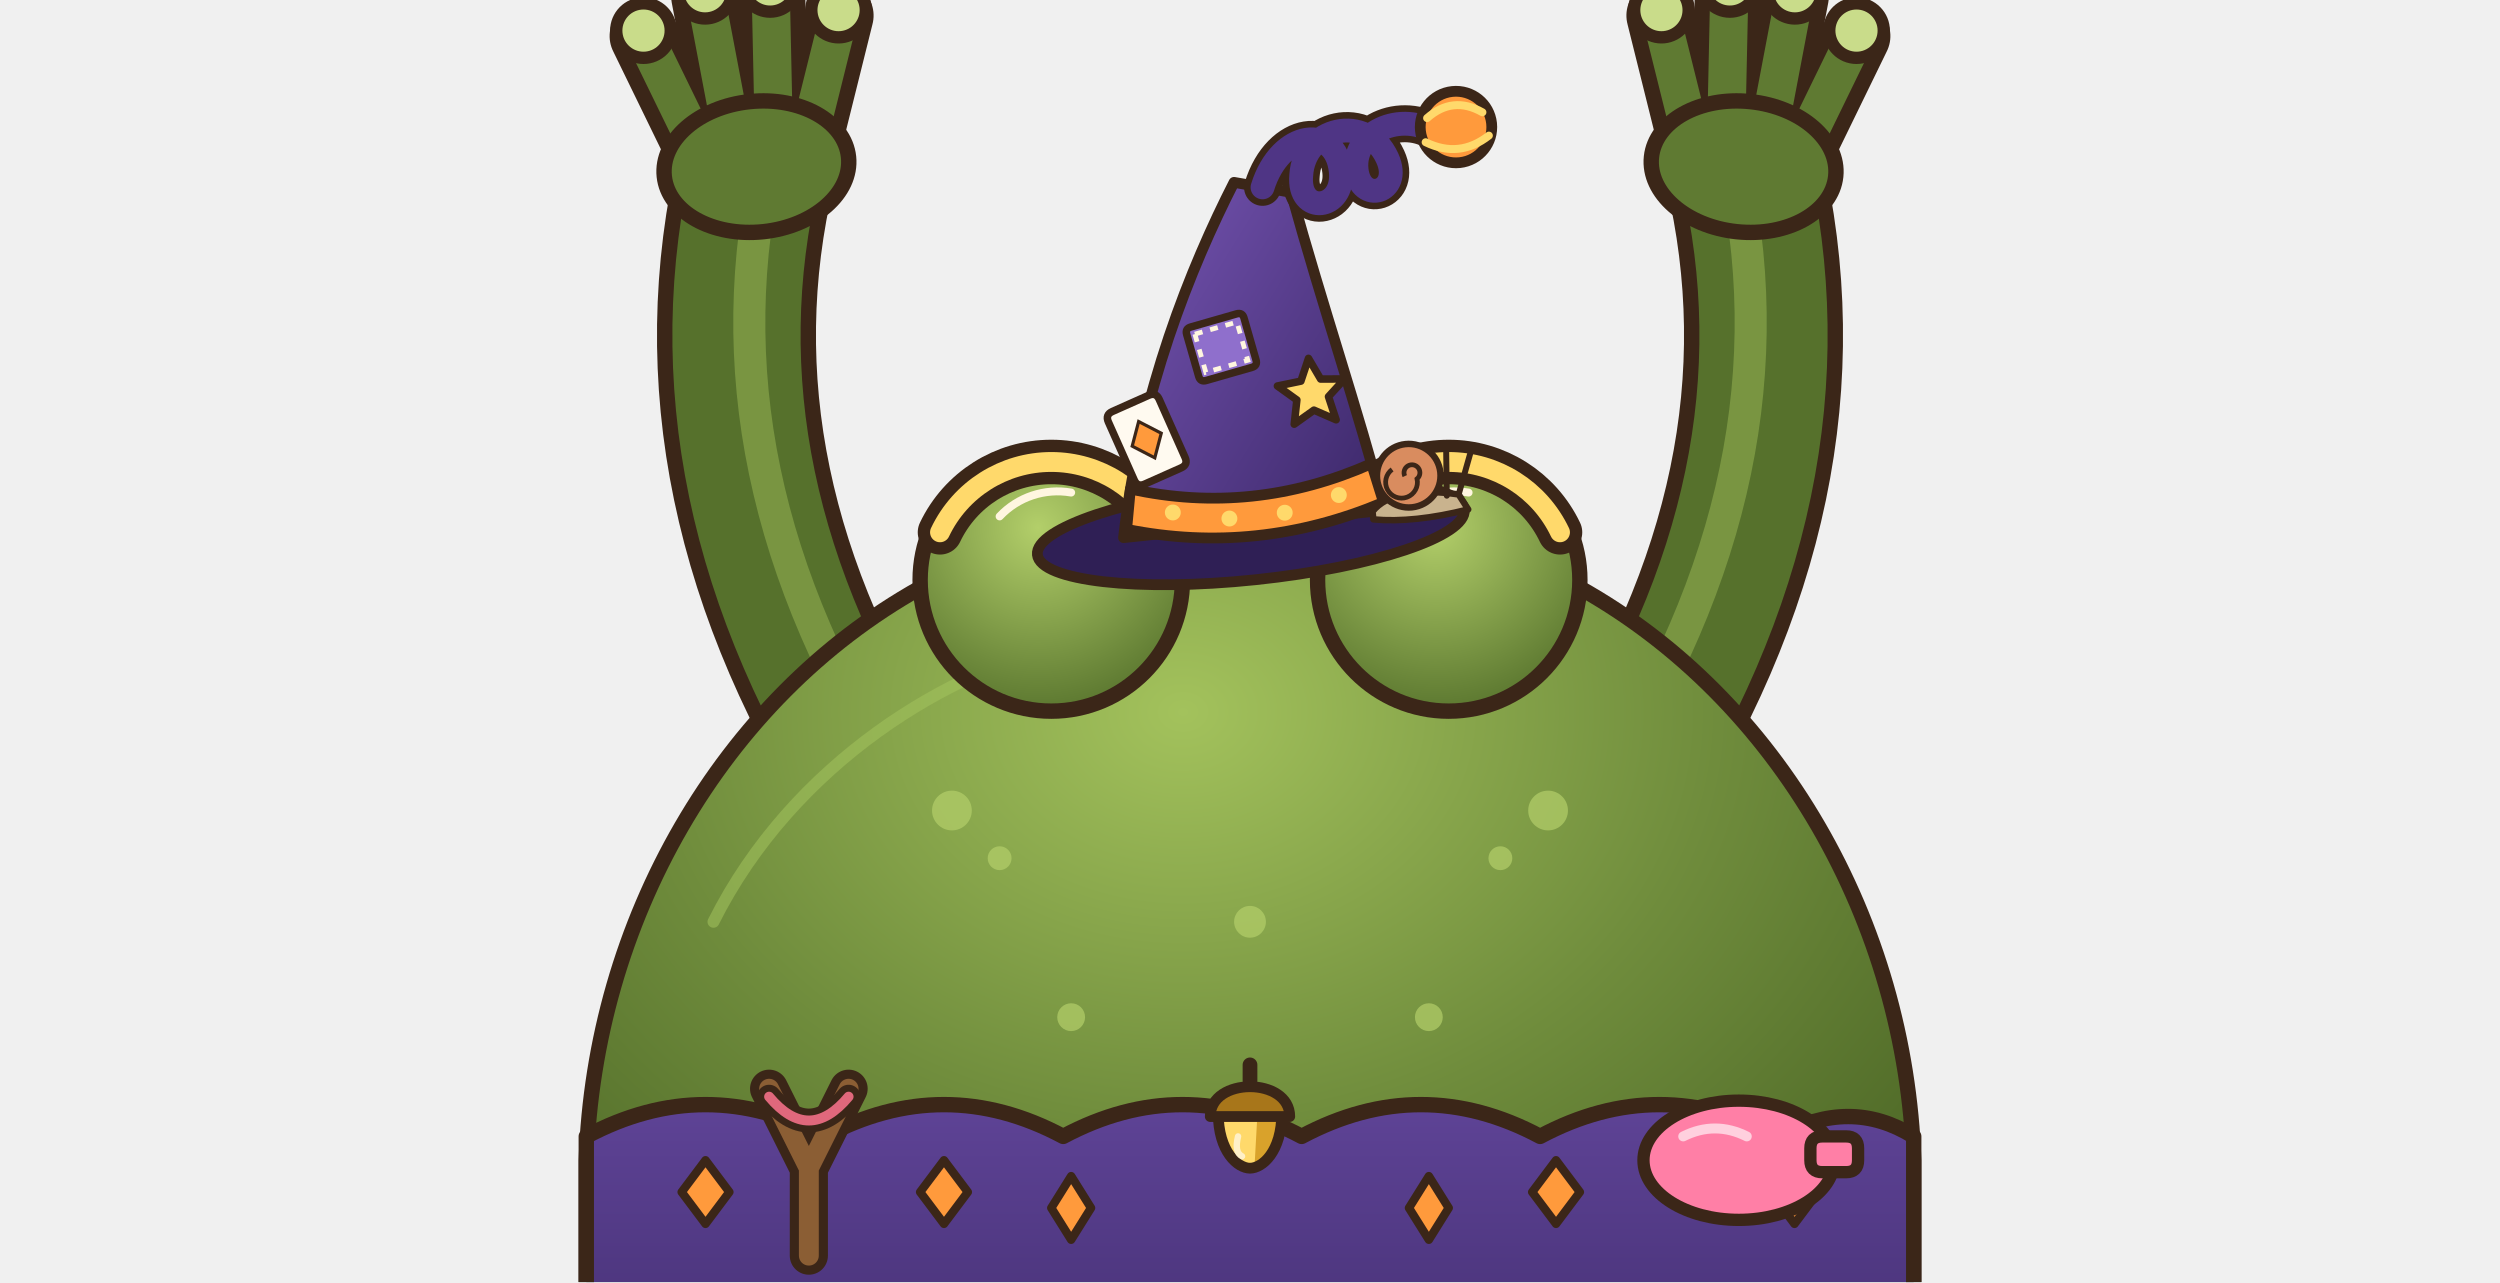
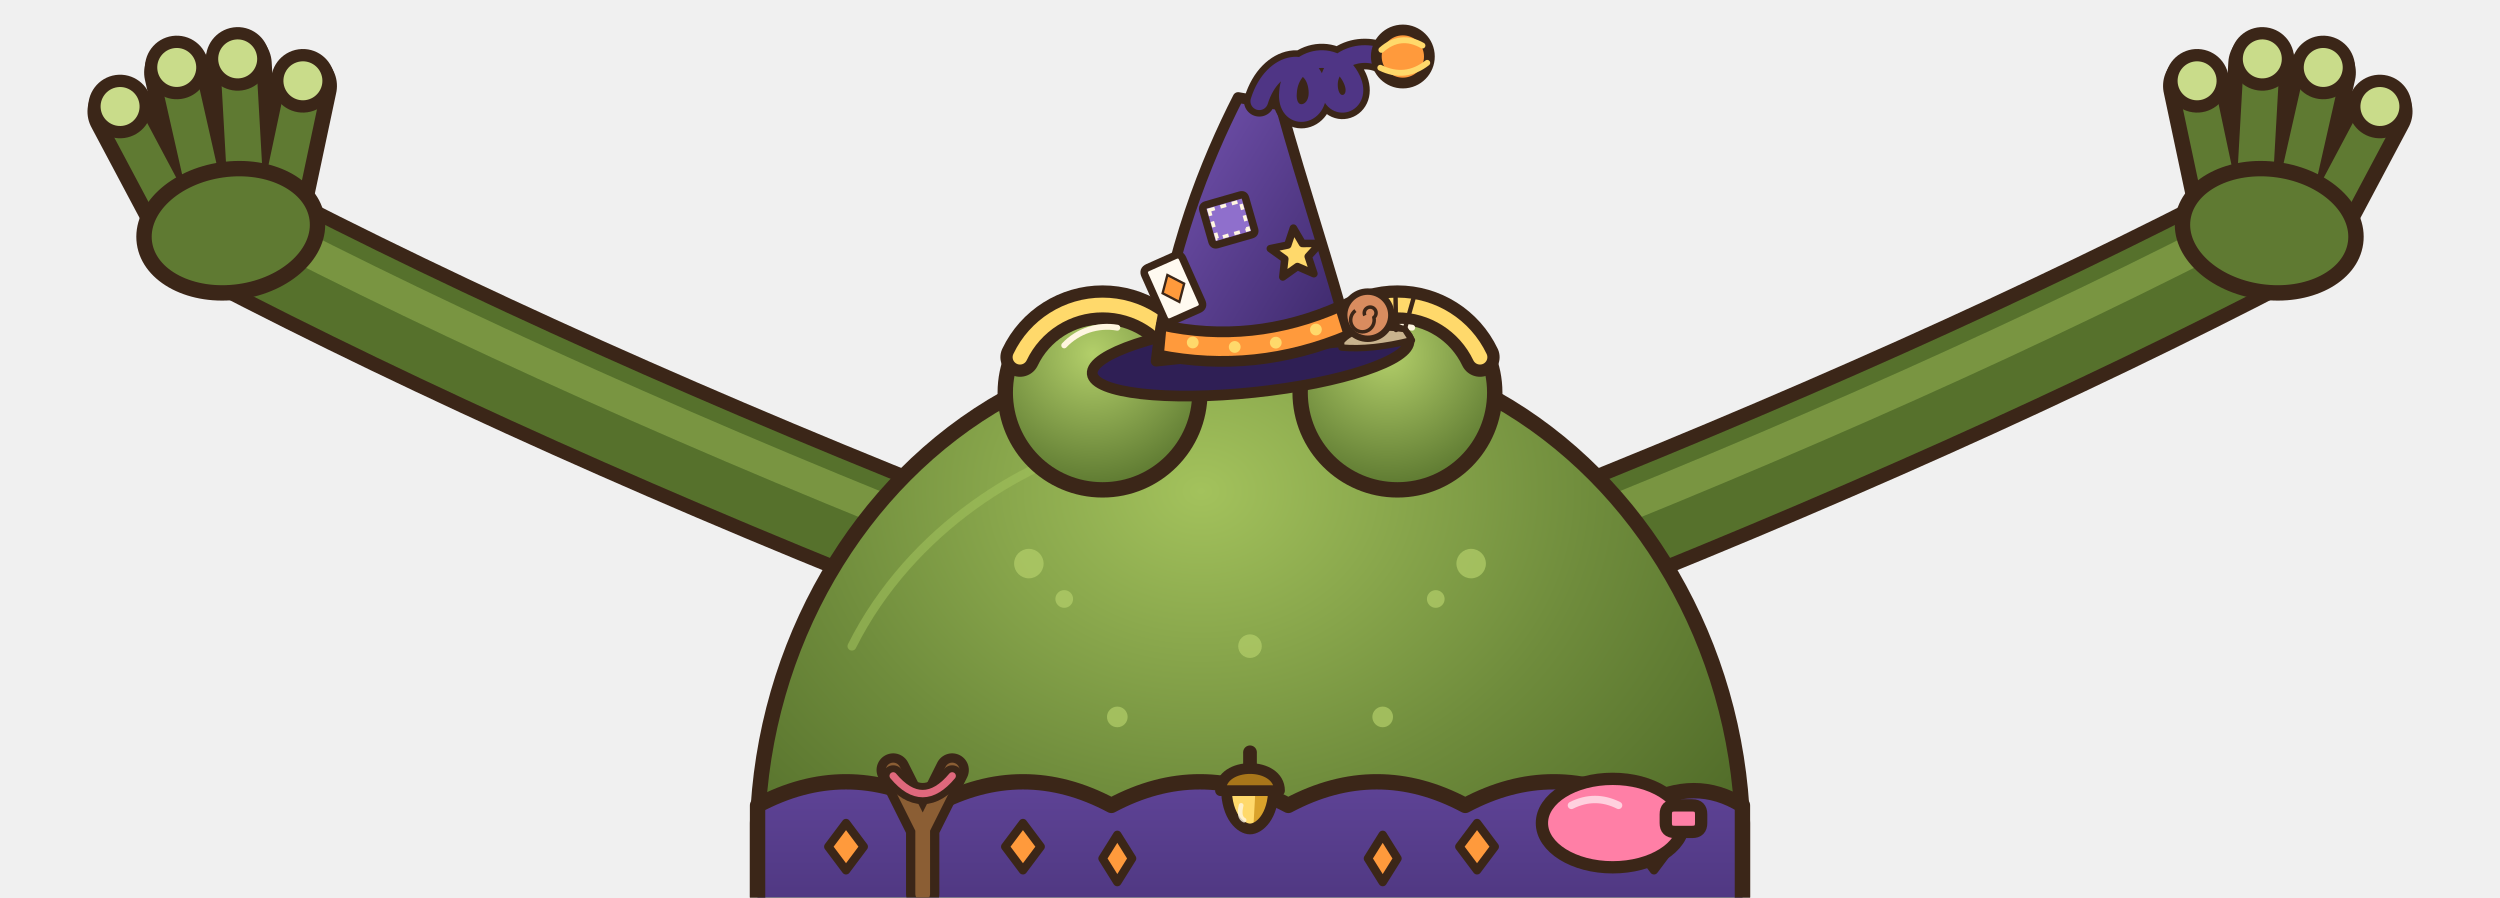
- <svg xmlns="http://www.w3.org/2000/svg" style="overflow:visible" class="gsg-toad" viewBox="0 0 390 200" width="390" height="200" role="img" aria-label="Sir Croakwell, a toad wizard, watching from behind">
+ <svg xmlns="http://www.w3.org/2000/svg" style="overflow:visible" class="gsg-toad" viewBox="0 0 390 140" width="390" height="140" role="img" aria-label="Sir Croakwell, a toad wizard, watching from behind">
  <style>.gsg-toad .breathe{transform-box:fill-box;transform-origin:50% 100%;animation:gsg-toadBreathe 3.2s ease-in-out infinite}@keyframes gsg-toadBreathe{0%,100%{transform:scale(1)}50%{transform:scale(1.015)}}.gsg-toad .bounce{animation:gsg-toadBounce .5s ease-in-out infinite}@keyframes gsg-toadBounce{0%,100%{transform:translateY(0)}50%{transform:translateY(-9px)}}.gsg-toad .snap{transform-box:fill-box;transform-origin:0% 100%;animation:gsg-toadSnap 1.5s ease-in-out infinite}@keyframes gsg-toadSnap{0%,55%,100%{transform:scale(.55)}65%,80%{transform:scale(1)}}.gsg-toad .pulse{animation:gsg-toadPulse 1.2s ease-in-out infinite}@keyframes gsg-toadPulse{0%,100%{opacity:.55}50%{opacity:1}}.gsg-toad .twinkle{transform-box:fill-box;transform-origin:center;animation:gsg-toadTwinkle 1.6s ease-in-out infinite}@keyframes gsg-toadTwinkle{0%,100%{opacity:.35;transform:scale(.7)}50%{opacity:1;transform:scale(1.1)}}.gsg-toad .drip{animation:gsg-toadDrip 1.1s linear infinite}@keyframes gsg-toadDrip{0%{transform:translateY(-3px);opacity:0}25%{opacity:1}100%{transform:translateY(12px);opacity:0}}.gsg-toad .blink{animation:gsg-toadBlink 4s infinite}@keyframes gsg-toadBlink{0%,93%,100%{opacity:0}96%{opacity:1}}@media (prefers-reduced-motion:reduce){.gsg-toad *{animation:none!important}}@keyframes gsg-toadOrbit{0%{transform:translate(288px,414px)}8.3%{transform:translate(284px,419.5px)}16.7%{transform:translate(273px,423.5px)}25%{transform:translate(258px,425px)}33.3%{transform:translate(243px,423.5px)}41.7%{transform:translate(232px,419.5px)}50%{transform:translate(228px,414px)}58.3%{transform:translate(232px,408.5px)}66.7%{transform:translate(243px,404.5px)}75%{transform:translate(258px,403px)}83.3%{transform:translate(273px,404.5px)}91.7%{transform:translate(284px,408.5px)}100%{transform:translate(288px,414px)}}.gsg-toad .flyOrbit{animation:gsg-toadOrbit 2.4s linear infinite}</style>
  <defs>
    <radialGradient id="gsg-tb-idle-skin" cx="45%" cy="20%" r="80%">
      <stop offset="0" stop-color="#a3c25c" />
      <stop offset="0.5" stop-color="#6f8c3c" />
      <stop offset="1" stop-color="#435d20" />
    </radialGradient>
    <radialGradient id="gsg-tb-idle-bulge" cx="45%" cy="30%" r="70%">
      <stop offset="0" stop-color="#b3cf6a" />
      <stop offset="1" stop-color="#5c7830" />
    </radialGradient>
    <radialGradient id="gsg-tb-idle-eye" cx="40%" cy="35%" r="70%">
      <stop offset="0" stop-color="#ffe08a" />
      <stop offset=".6" stop-color="#e8b63c" />
      <stop offset="1" stop-color="#b07a18" />
    </radialGradient>
    <linearGradient id="gsg-tb-idle-hat" x1="0" y1="0" x2="1" y2="1">
      <stop offset="0" stop-color="#7a58b8" />
      <stop offset="1" stop-color="#3b2768" />
    </linearGradient>
    <linearGradient id="gsg-tb-idle-cloak" x1="0" y1="0" x2="0" y2="1">
      <stop offset="0" stop-color="#5e4396" />
      <stop offset="1" stop-color="#36245e" />
    </linearGradient>
    <filter id="gsg-tb-idle-glow" x="-50%" y="-50%" width="200%" height="200%">
      <feGaussianBlur stdDeviation="4" />
    </filter>
  </defs>
  <clipPath id="gsg-tb-idle-band">
-     <rect x="-80" y="-300" width="550" height="500" />
+     <rect x="-80" y="-300" width="550" height="440" />
  </clipPath>
  <g clip-path="url(#gsg-tb-idle-band)">
-     <g transform="translate(74.1 -234.4) scale(0.62)">
+     <g transform="translate(105.3 -179.8) scale(0.46)">
      <g class="flyOrbit">
        <g transform="scale(1.3)">
          <ellipse cx="-3" cy="-5" rx="5.5" ry="3.3" fill="#fff" stroke="#3b2618" stroke-width="1" stroke-linejoin="round" stroke-linecap="round" opacity=".9" />
          <ellipse cx="3" cy="-5" rx="4.6" ry="2.8" fill="#fff" stroke="#3b2618" stroke-width="1" stroke-linejoin="round" stroke-linecap="round" opacity=".9" />
          <ellipse cx="0" cy="0" rx="5" ry="3.6" fill="#2a2a24" stroke="#3b2618" stroke-width="1.2" stroke-linejoin="round" stroke-linecap="round" />
          <circle cx="-4" cy="-.5" r="1.2" fill="#fff" />
        </g>
      </g>
    </g>
-     <path d="M138.6 125 Q106.3 75.5 118 26" fill="none" stroke="#3b2618" stroke-width="24.8" stroke-linecap="round" stroke-linejoin="round" />
-     <path d="M138.6 125 Q106.3 75.5 118 26" fill="none" stroke="#56712c" stroke-width="20" stroke-linecap="round" stroke-linejoin="round" />
-     <path d="M138.6 125 Q106.3 75.5 118 26" fill="none" stroke="#a3c25c" stroke-width="5" stroke-linecap="round" opacity=".45" transform="translate(2 -2)" />
-     <path d="M251.4 125 Q283.7 75.5 272 26" fill="none" stroke="#3b2618" stroke-width="24.8" stroke-linecap="round" stroke-linejoin="round" />
-     <path d="M251.4 125 Q283.7 75.5 272 26" fill="none" stroke="#56712c" stroke-width="20" stroke-linecap="round" stroke-linejoin="round" />
-     <path d="M251.4 125 Q283.7 75.5 272 26" fill="none" stroke="#a3c25c" stroke-width="5" stroke-linecap="round" opacity=".45" transform="translate(-2 -2)" />
-     <g transform="translate(118 26) rotate(-6) scale(0.85)">
+     <path d="M152 88 Q86 62 36 36" fill="none" stroke="#3b2618" stroke-width="19.4" stroke-linecap="round" stroke-linejoin="round" />
+     <path d="M152 88 Q86 62 36 36" fill="none" stroke="#56712c" stroke-width="15" stroke-linecap="round" stroke-linejoin="round" />
+     <path d="M152 88 Q86 62 36 36" fill="none" stroke="#a3c25c" stroke-width="5" stroke-linecap="round" opacity=".45" transform="translate(2 -2)" />
+     <path d="M238 88 Q304 62 354 36" fill="none" stroke="#3b2618" stroke-width="19.4" stroke-linecap="round" stroke-linejoin="round" />
+     <path d="M238 88 Q304 62 354 36" fill="none" stroke="#56712c" stroke-width="15" stroke-linecap="round" stroke-linejoin="round" />
+     <path d="M238 88 Q304 62 354 36" fill="none" stroke="#a3c25c" stroke-width="5" stroke-linecap="round" opacity=".45" transform="translate(-2 -2)" />
+     <g class="toad-hand" transform="translate(36 36) rotate(-8) scale(0.8)">
      <clipPath id="gsg-tb-idle-24">
        <path d="M-18 -24 Q-12 -12 -6 -30 Q0 -16 6 -30 Q12 -12 18 -24 L13 -2 L-13 -2 Z" />
      </clipPath>
      <path d="M-18 -24 Q-12 -12 -6 -30 Q0 -16 6 -30 Q12 -12 18 -24 L13 -2 L-13 -2 Z" fill="#7a9a40" />
-       <path d="M-18 -24 Q-12 -12 -6 -30 Q0 -16 6 -30 Q12 -12 18 -24 L13 -2 L-13 -2 Z" fill="none" stroke="#3b2618" stroke-width="2.824" stroke-linejoin="round" stroke-linecap="round" />
-       <line x1="-10" y1="-4" x2="-18" y2="-26" stroke="#3b2618" stroke-width="12.647" stroke-linecap="round" />
-       <line x1="-4" y1="-8" x2="-6" y2="-32" stroke="#3b2618" stroke-width="12.647" stroke-linecap="round" />
-       <line x1="4" y1="-8" x2="6" y2="-32" stroke="#3b2618" stroke-width="12.647" stroke-linecap="round" />
-       <line x1="10" y1="-4" x2="18" y2="-26" stroke="#3b2618" stroke-width="12.647" stroke-linecap="round" />
+       <path d="M-18 -24 Q-12 -12 -6 -30 Q0 -16 6 -30 Q12 -12 18 -24 L13 -2 L-13 -2 Z" fill="none" stroke="#3b2618" stroke-width="3" stroke-linejoin="round" stroke-linecap="round" />
+       <line x1="-10" y1="-4" x2="-18" y2="-26" stroke="#3b2618" stroke-width="13" stroke-linecap="round" />
+       <line x1="-4" y1="-8" x2="-6" y2="-32" stroke="#3b2618" stroke-width="13" stroke-linecap="round" />
+       <line x1="4" y1="-8" x2="6" y2="-32" stroke="#3b2618" stroke-width="13" stroke-linecap="round" />
+       <line x1="10" y1="-4" x2="18" y2="-26" stroke="#3b2618" stroke-width="13" stroke-linecap="round" />
      <line x1="-10" y1="-4" x2="-18" y2="-26" stroke="#5f7a32" stroke-width="7" stroke-linecap="round" />
      <line x1="-4" y1="-8" x2="-6" y2="-32" stroke="#5f7a32" stroke-width="7" stroke-linecap="round" />
      <line x1="4" y1="-8" x2="6" y2="-32" stroke="#5f7a32" stroke-width="7" stroke-linecap="round" />
      <line x1="10" y1="-4" x2="18" y2="-26" stroke="#5f7a32" stroke-width="7" stroke-linecap="round" />
      <clipPath id="gsg-tb-idle-25">
        <path d="M-17 0 a17 12 0 1 0 34 0 a17 12 0 1 0 -34 0 Z" />
      </clipPath>
      <path d="M-17 0 a17 12 0 1 0 34 0 a17 12 0 1 0 -34 0 Z" fill="#5f7a32" />
-       <path d="M-17 0 a17 12 0 1 0 34 0 a17 12 0 1 0 -34 0 Z" fill="none" stroke="#3b2618" stroke-width="2.824" stroke-linejoin="round" stroke-linecap="round" />
+       <path d="M-17 0 a17 12 0 1 0 34 0 a17 12 0 1 0 -34 0 Z" fill="none" stroke="#3b2618" stroke-width="3" stroke-linejoin="round" stroke-linecap="round" />
      <clipPath id="gsg-tb-idle-26">
        <path d="M-23 -27 a5 5 0 1 0 10 0 a5 5 0 1 0 -10 0 Z" />
      </clipPath>
      <path d="M-23 -27 a5 5 0 1 0 10 0 a5 5 0 1 0 -10 0 Z" fill="#c9dc8a" />
-       <path d="M-23 -27 a5 5 0 1 0 10 0 a5 5 0 1 0 -10 0 Z" fill="none" stroke="#3b2618" stroke-width="2.259" stroke-linejoin="round" stroke-linecap="round" />
+       <path d="M-23 -27 a5 5 0 1 0 10 0 a5 5 0 1 0 -10 0 Z" fill="none" stroke="#3b2618" stroke-width="2.4" stroke-linejoin="round" stroke-linecap="round" />
      <clipPath id="gsg-tb-idle-27">
        <path d="M-11 -33 a5 5 0 1 0 10 0 a5 5 0 1 0 -10 0 Z" />
      </clipPath>
      <path d="M-11 -33 a5 5 0 1 0 10 0 a5 5 0 1 0 -10 0 Z" fill="#c9dc8a" />
-       <path d="M-11 -33 a5 5 0 1 0 10 0 a5 5 0 1 0 -10 0 Z" fill="none" stroke="#3b2618" stroke-width="2.259" stroke-linejoin="round" stroke-linecap="round" />
+       <path d="M-11 -33 a5 5 0 1 0 10 0 a5 5 0 1 0 -10 0 Z" fill="none" stroke="#3b2618" stroke-width="2.4" stroke-linejoin="round" stroke-linecap="round" />
      <clipPath id="gsg-tb-idle-28">
        <path d="M1 -33 a5 5 0 1 0 10 0 a5 5 0 1 0 -10 0 Z" />
      </clipPath>
      <path d="M1 -33 a5 5 0 1 0 10 0 a5 5 0 1 0 -10 0 Z" fill="#c9dc8a" />
-       <path d="M1 -33 a5 5 0 1 0 10 0 a5 5 0 1 0 -10 0 Z" fill="none" stroke="#3b2618" stroke-width="2.259" stroke-linejoin="round" stroke-linecap="round" />
+       <path d="M1 -33 a5 5 0 1 0 10 0 a5 5 0 1 0 -10 0 Z" fill="none" stroke="#3b2618" stroke-width="2.4" stroke-linejoin="round" stroke-linecap="round" />
      <clipPath id="gsg-tb-idle-29">
        <path d="M13 -27 a5 5 0 1 0 10 0 a5 5 0 1 0 -10 0 Z" />
      </clipPath>
      <path d="M13 -27 a5 5 0 1 0 10 0 a5 5 0 1 0 -10 0 Z" fill="#c9dc8a" />
-       <path d="M13 -27 a5 5 0 1 0 10 0 a5 5 0 1 0 -10 0 Z" fill="none" stroke="#3b2618" stroke-width="2.259" stroke-linejoin="round" stroke-linecap="round" />
-     </g>
-     <g transform="translate(272 26) rotate(6) scale(-1 1) scale(0.85)">
+       <path d="M13 -27 a5 5 0 1 0 10 0 a5 5 0 1 0 -10 0 Z" fill="none" stroke="#3b2618" stroke-width="2.4" stroke-linejoin="round" stroke-linecap="round" />
+     </g>
+     <g class="toad-hand" transform="translate(354 36) rotate(8) scale(-1 1) scale(0.8)">
      <clipPath id="gsg-tb-idle-30">
        <path d="M-18 -24 Q-12 -12 -6 -30 Q0 -16 6 -30 Q12 -12 18 -24 L13 -2 L-13 -2 Z" />
      </clipPath>
      <path d="M-18 -24 Q-12 -12 -6 -30 Q0 -16 6 -30 Q12 -12 18 -24 L13 -2 L-13 -2 Z" fill="#7a9a40" />
-       <path d="M-18 -24 Q-12 -12 -6 -30 Q0 -16 6 -30 Q12 -12 18 -24 L13 -2 L-13 -2 Z" fill="none" stroke="#3b2618" stroke-width="2.824" stroke-linejoin="round" stroke-linecap="round" />
-       <line x1="-10" y1="-4" x2="-18" y2="-26" stroke="#3b2618" stroke-width="12.647" stroke-linecap="round" />
-       <line x1="-4" y1="-8" x2="-6" y2="-32" stroke="#3b2618" stroke-width="12.647" stroke-linecap="round" />
-       <line x1="4" y1="-8" x2="6" y2="-32" stroke="#3b2618" stroke-width="12.647" stroke-linecap="round" />
-       <line x1="10" y1="-4" x2="18" y2="-26" stroke="#3b2618" stroke-width="12.647" stroke-linecap="round" />
+       <path d="M-18 -24 Q-12 -12 -6 -30 Q0 -16 6 -30 Q12 -12 18 -24 L13 -2 L-13 -2 Z" fill="none" stroke="#3b2618" stroke-width="3" stroke-linejoin="round" stroke-linecap="round" />
+       <line x1="-10" y1="-4" x2="-18" y2="-26" stroke="#3b2618" stroke-width="13" stroke-linecap="round" />
+       <line x1="-4" y1="-8" x2="-6" y2="-32" stroke="#3b2618" stroke-width="13" stroke-linecap="round" />
+       <line x1="4" y1="-8" x2="6" y2="-32" stroke="#3b2618" stroke-width="13" stroke-linecap="round" />
+       <line x1="10" y1="-4" x2="18" y2="-26" stroke="#3b2618" stroke-width="13" stroke-linecap="round" />
      <line x1="-10" y1="-4" x2="-18" y2="-26" stroke="#5f7a32" stroke-width="7" stroke-linecap="round" />
      <line x1="-4" y1="-8" x2="-6" y2="-32" stroke="#5f7a32" stroke-width="7" stroke-linecap="round" />
      <line x1="4" y1="-8" x2="6" y2="-32" stroke="#5f7a32" stroke-width="7" stroke-linecap="round" />
      <line x1="10" y1="-4" x2="18" y2="-26" stroke="#5f7a32" stroke-width="7" stroke-linecap="round" />
      <clipPath id="gsg-tb-idle-31">
        <path d="M-17 0 a17 12 0 1 0 34 0 a17 12 0 1 0 -34 0 Z" />
      </clipPath>
      <path d="M-17 0 a17 12 0 1 0 34 0 a17 12 0 1 0 -34 0 Z" fill="#5f7a32" />
-       <path d="M-17 0 a17 12 0 1 0 34 0 a17 12 0 1 0 -34 0 Z" fill="none" stroke="#3b2618" stroke-width="2.824" stroke-linejoin="round" stroke-linecap="round" />
+       <path d="M-17 0 a17 12 0 1 0 34 0 a17 12 0 1 0 -34 0 Z" fill="none" stroke="#3b2618" stroke-width="3" stroke-linejoin="round" stroke-linecap="round" />
      <clipPath id="gsg-tb-idle-32">
        <path d="M-23 -27 a5 5 0 1 0 10 0 a5 5 0 1 0 -10 0 Z" />
      </clipPath>
      <path d="M-23 -27 a5 5 0 1 0 10 0 a5 5 0 1 0 -10 0 Z" fill="#c9dc8a" />
-       <path d="M-23 -27 a5 5 0 1 0 10 0 a5 5 0 1 0 -10 0 Z" fill="none" stroke="#3b2618" stroke-width="2.259" stroke-linejoin="round" stroke-linecap="round" />
+       <path d="M-23 -27 a5 5 0 1 0 10 0 a5 5 0 1 0 -10 0 Z" fill="none" stroke="#3b2618" stroke-width="2.4" stroke-linejoin="round" stroke-linecap="round" />
      <clipPath id="gsg-tb-idle-33">
        <path d="M-11 -33 a5 5 0 1 0 10 0 a5 5 0 1 0 -10 0 Z" />
      </clipPath>
      <path d="M-11 -33 a5 5 0 1 0 10 0 a5 5 0 1 0 -10 0 Z" fill="#c9dc8a" />
-       <path d="M-11 -33 a5 5 0 1 0 10 0 a5 5 0 1 0 -10 0 Z" fill="none" stroke="#3b2618" stroke-width="2.259" stroke-linejoin="round" stroke-linecap="round" />
+       <path d="M-11 -33 a5 5 0 1 0 10 0 a5 5 0 1 0 -10 0 Z" fill="none" stroke="#3b2618" stroke-width="2.4" stroke-linejoin="round" stroke-linecap="round" />
      <clipPath id="gsg-tb-idle-34">
        <path d="M1 -33 a5 5 0 1 0 10 0 a5 5 0 1 0 -10 0 Z" />
      </clipPath>
      <path d="M1 -33 a5 5 0 1 0 10 0 a5 5 0 1 0 -10 0 Z" fill="#c9dc8a" />
-       <path d="M1 -33 a5 5 0 1 0 10 0 a5 5 0 1 0 -10 0 Z" fill="none" stroke="#3b2618" stroke-width="2.259" stroke-linejoin="round" stroke-linecap="round" />
+       <path d="M1 -33 a5 5 0 1 0 10 0 a5 5 0 1 0 -10 0 Z" fill="none" stroke="#3b2618" stroke-width="2.4" stroke-linejoin="round" stroke-linecap="round" />
      <clipPath id="gsg-tb-idle-35">
        <path d="M13 -27 a5 5 0 1 0 10 0 a5 5 0 1 0 -10 0 Z" />
      </clipPath>
      <path d="M13 -27 a5 5 0 1 0 10 0 a5 5 0 1 0 -10 0 Z" fill="#c9dc8a" />
-       <path d="M13 -27 a5 5 0 1 0 10 0 a5 5 0 1 0 -10 0 Z" fill="none" stroke="#3b2618" stroke-width="2.259" stroke-linejoin="round" stroke-linecap="round" />
-     </g>
-     <g transform="translate(74.1 -234.4) scale(0.62)">
+       <path d="M13 -27 a5 5 0 1 0 10 0 a5 5 0 1 0 -10 0 Z" fill="none" stroke="#3b2618" stroke-width="2.4" stroke-linejoin="round" stroke-linecap="round" />
+     </g>
+     <g transform="translate(105.3 -179.8) scale(0.46)">
      <g transform="translate(0 -30)">
        <g class="breathe">
          <clipPath id="gsg-tb-idle-9">
            <path d="M28 800 L28 700 C30 640 62 584 112 556 C142 540 170 534 195 534 C220 534 248 540 278 556 C328 584 360 640 362 700 L362 800 Z" />
          </clipPath>
          <path d="M28 800 L28 700 C30 640 62 584 112 556 C142 540 170 534 195 534 C220 534 248 540 278 556 C328 584 360 640 362 700 L362 800 Z" fill="url(#gsg-tb-idle-skin)" />
-           <path d="M28 800 L28 700 C30 640 62 584 112 556 C142 540 170 534 195 534 C220 534 248 540 278 556 C328 584 360 640 362 700 L362 800 Z" fill="none" stroke="#3b2618" stroke-width="3.871" stroke-linejoin="round" stroke-linecap="round" />
+           <path d="M28 800 L28 700 C30 640 62 584 112 556 C142 540 170 534 195 534 C220 534 248 540 278 556 C328 584 360 640 362 700 L362 800 Z" fill="none" stroke="#3b2618" stroke-width="5.217" stroke-linejoin="round" stroke-linecap="round" />
          <path d="M60 640 C80 600 120 576 150 570" fill="none" stroke="#a3c25c" stroke-width="3" stroke-linecap="round" opacity=".55" />
          <g fill="#b3cf6a" opacity=".7">
            <circle cx="120" cy="612" r="5" />
            <circle cx="132" cy="624" r="3" />
            <circle cx="270" cy="612" r="5" />
            <circle cx="258" cy="624" r="3" />
            <circle cx="195" cy="640" r="4" />
            <circle cx="150" cy="664" r="3.5" />
            <circle cx="240" cy="664" r="3.5" />
          </g>
          <clipPath id="gsg-tb-idle-10">
            <path d="M112 554 a33 33 0 1 0 66 0 a33 33 0 1 0 -66 0 Z" />
          </clipPath>
          <path d="M112 554 a33 33 0 1 0 66 0 a33 33 0 1 0 -66 0 Z" fill="url(#gsg-tb-idle-bulge)" />
-           <path d="M112 554 a33 33 0 1 0 66 0 a33 33 0 1 0 -66 0 Z" fill="none" stroke="#3b2618" stroke-width="3.871" stroke-linejoin="round" stroke-linecap="round" />
+           <path d="M112 554 a33 33 0 1 0 66 0 a33 33 0 1 0 -66 0 Z" fill="none" stroke="#3b2618" stroke-width="5.217" stroke-linejoin="round" stroke-linecap="round" />
          <clipPath id="gsg-tb-idle-11">
            <path d="M212 554 a33 33 0 1 0 66 0 a33 33 0 1 0 -66 0 Z" />
          </clipPath>
          <path d="M212 554 a33 33 0 1 0 66 0 a33 33 0 1 0 -66 0 Z" fill="url(#gsg-tb-idle-bulge)" />
-           <path d="M212 554 a33 33 0 1 0 66 0 a33 33 0 1 0 -66 0 Z" fill="none" stroke="#3b2618" stroke-width="3.871" stroke-linejoin="round" stroke-linecap="round" />
-           <path d="M117 542 A31 31 0 0 1 173 542" fill="none" stroke="#3b2618" stroke-width="11.2" stroke-linecap="round" stroke-linejoin="round" />
+           <path d="M212 554 a33 33 0 1 0 66 0 a33 33 0 1 0 -66 0 Z" fill="none" stroke="#3b2618" stroke-width="5.217" stroke-linejoin="round" stroke-linecap="round" />
+           <path d="M117 542 A31 31 0 0 1 173 542" fill="none" stroke="#3b2618" stroke-width="13.3" stroke-linecap="round" stroke-linejoin="round" />
          <path d="M117 542 A31 31 0 0 1 173 542" fill="none" stroke="#ffd96b" stroke-width="5" stroke-linecap="round" stroke-linejoin="round" />
          <path d="M132 538 A20 20 0 0 1 150 532" fill="none" stroke="#fff6e0" stroke-width="2" stroke-linecap="round" />
-           <path d="M217 542 A31 31 0 0 1 273 542" fill="none" stroke="#3b2618" stroke-width="11.2" stroke-linecap="round" stroke-linejoin="round" />
+           <path d="M217 542 A31 31 0 0 1 273 542" fill="none" stroke="#3b2618" stroke-width="13.3" stroke-linecap="round" stroke-linejoin="round" />
          <path d="M217 542 A31 31 0 0 1 273 542" fill="none" stroke="#ffd96b" stroke-width="5" stroke-linecap="round" stroke-linejoin="round" />
          <path d="M232 538 A20 20 0 0 1 250 532" fill="none" stroke="#fff6e0" stroke-width="2" stroke-linecap="round" />
          <g transform="rotate(-6 195 540)">
            <clipPath id="gsg-tb-idle-12">
              <path d="M141 542 a54 12 0 1 0 108 0 a54 12 0 1 0 -108 0 Z" />
            </clipPath>
            <path d="M141 542 a54 12 0 1 0 108 0 a54 12 0 1 0 -108 0 Z" fill="#2f1f55" />
-             <path d="M141 542 a54 12 0 1 0 108 0 a54 12 0 1 0 -108 0 Z" fill="none" stroke="#3b2618" stroke-width="2.71" stroke-linejoin="round" stroke-linecap="round" />
+             <path d="M141 542 a54 12 0 1 0 108 0 a54 12 0 1 0 -108 0 Z" fill="none" stroke="#3b2618" stroke-width="3.652" stroke-linejoin="round" stroke-linecap="round" />
            <clipPath id="gsg-tb-idle-13">
              <path d="M163 540 C171 504 187 474 200 454 L214 458 C219 488 225 514 229 540 Z" />
            </clipPath>
            <path d="M163 540 C171 504 187 474 200 454 L214 458 C219 488 225 514 229 540 Z" fill="url(#gsg-tb-idle-hat)" />
-             <path d="M163 540 C171 504 187 474 200 454 L214 458 C219 488 225 514 229 540 Z" fill="none" stroke="#3b2618" stroke-width="2.71" stroke-linejoin="round" stroke-linecap="round" />
+             <path d="M163 540 C171 504 187 474 200 454 L214 458 C219 488 225 514 229 540 Z" fill="none" stroke="#3b2618" stroke-width="3.652" stroke-linejoin="round" stroke-linecap="round" />
            <g transform="rotate(0 207 456)">
-               <path d="M207 456 c6 -14 20 -14 20 -2 c0 10 -12 10 -10 0 c2 -12 18 -14 22 -2 c3 9 -8 11 -8 2 c0 -10 14 -14 22 -6" fill="none" stroke="#3b2618" stroke-width="9.3" stroke-linecap="round" stroke-linejoin="round" />
+               <path d="M207 456 c6 -14 20 -14 20 -2 c0 10 -12 10 -10 0 c2 -12 18 -14 22 -2 c3 9 -8 11 -8 2 c0 -10 14 -14 22 -6" fill="none" stroke="#3b2618" stroke-width="10.4" stroke-linecap="round" stroke-linejoin="round" />
              <path d="M207 456 c6 -14 20 -14 20 -2 c0 10 -12 10 -10 0 c2 -12 18 -14 22 -2 c3 9 -8 11 -8 2 c0 -10 14 -14 22 -6" fill="none" stroke="#4f3585" stroke-width="6" stroke-linecap="round" stroke-linejoin="round" />
              <clipPath id="gsg-tb-idle-14">
                <path d="M248 446 a9 9 0 1 0 18 0 a9 9 0 1 0 -18 0 Z" />
              </clipPath>
              <path d="M248 446 a9 9 0 1 0 18 0 a9 9 0 1 0 -18 0 Z" fill="#ff9a3c" />
-               <path d="M248 446 a9 9 0 1 0 18 0 a9 9 0 1 0 -18 0 Z" fill="none" stroke="#3b2618" stroke-width="2.71" stroke-linejoin="round" stroke-linecap="round" />
+               <path d="M248 446 a9 9 0 1 0 18 0 a9 9 0 1 0 -18 0 Z" fill="none" stroke="#3b2618" stroke-width="3.652" stroke-linejoin="round" stroke-linecap="round" />
              <path d="M250 443 Q257 438 264 443 M249 449 Q257 454 265 449" fill="none" stroke="#ffd96b" stroke-width="2" stroke-linecap="round" />
            </g>
            <clipPath id="gsg-tb-idle-15">
              <path d="M166 528 Q196 538 227 528 L229 538 Q196 548 164 538 Z" />
            </clipPath>
            <path d="M166 528 Q196 538 227 528 L229 538 Q196 548 164 538 Z" fill="#ff9a3c" />
-             <path d="M166 528 Q196 538 227 528 L229 538 Q196 548 164 538 Z" fill="none" stroke="#3b2618" stroke-width="2.71" stroke-linejoin="round" stroke-linecap="round" />
+             <path d="M166 528 Q196 538 227 528 L229 538 Q196 548 164 538 Z" fill="none" stroke="#3b2618" stroke-width="3.652" stroke-linejoin="round" stroke-linecap="round" />
            <circle cx="176" cy="535" r="2" fill="#ffd96b" />
            <circle cx="190" cy="538" r="2" fill="#ffd96b" />
            <circle cx="204" cy="538" r="2" fill="#ffd96b" />
            <circle cx="218" cy="535" r="2" fill="#ffd96b" />
            <g transform="rotate(-18 172 518)">
              <clipPath id="gsg-tb-idle-16">
                <path d="M167 506 H177 Q179 506 179 508 V524 Q179 526 177 526 H167 Q165 526 165 524 V508 Q165 506 167 506 Z" />
              </clipPath>
              <path d="M167 506 H177 Q179 506 179 508 V524 Q179 526 177 526 H167 Q165 526 165 524 V508 Q165 506 167 506 Z" fill="#fffaf0" />
-               <path d="M167 506 H177 Q179 506 179 508 V524 Q179 526 177 526 H167 Q165 526 165 524 V508 Q165 506 167 506 Z" fill="none" stroke="#3b2618" stroke-width="1.897" stroke-linejoin="round" stroke-linecap="round" />
+               <path d="M167 506 H177 Q179 506 179 508 V524 Q179 526 177 526 H167 Q165 526 165 524 V508 Q165 506 167 506 Z" fill="none" stroke="#3b2618" stroke-width="2.557" stroke-linejoin="round" stroke-linecap="round" />
              <path d="M172 511 l4 5 l-4 5 l-4 -5 Z" fill="#ff9a3c" stroke="#3b2618" stroke-width=".8" />
            </g>
            <g transform="rotate(-10 192 495)">
              <clipPath id="gsg-tb-idle-17">
                <path d="M186.5 488 H198.5 Q200 488 200 489.5 V500.5 Q200 502 198.5 502 H186.5 Q185 502 185 500.5 V489.5 Q185 488 186.5 488 Z" />
              </clipPath>
              <path d="M186.5 488 H198.5 Q200 488 200 489.5 V500.5 Q200 502 198.5 502 H186.5 Q185 502 185 500.5 V489.5 Q185 488 186.5 488 Z" fill="#8f6fcc" />
-               <path d="M186.5 488 H198.5 Q200 488 200 489.5 V500.5 Q200 502 198.5 502 H186.5 Q185 502 185 500.5 V489.5 Q185 488 186.5 488 Z" fill="none" stroke="#3b2618" stroke-width="1.897" stroke-linejoin="round" stroke-linecap="round" />
+               <path d="M186.5 488 H198.5 Q200 488 200 489.5 V500.5 Q200 502 198.5 502 H186.5 Q185 502 185 500.5 V489.5 Q185 488 186.5 488 Z" fill="none" stroke="#3b2618" stroke-width="2.557" stroke-linejoin="round" stroke-linecap="round" />
              <rect x="187" y="490" width="11" height="10" fill="none" stroke="#fff6e0" stroke-width="1.2" stroke-dasharray="2 2" />
            </g>
            <clipPath id="gsg-tb-idle-18">
              <path d="M214 500 l2.5 5.5 l6 0.6 l-4.5 4 l1.3 6 l-5.3 -3 l-5.3 3 l1.3 -6 l-4.5 -4 l6 -0.6 Z" />
            </clipPath>
            <path d="M214 500 l2.5 5.5 l6 0.6 l-4.5 4 l1.3 6 l-5.3 -3 l-5.3 3 l1.3 -6 l-4.5 -4 l6 -0.6 Z" fill="#ffd96b" />
-             <path d="M214 500 l2.5 5.5 l6 0.6 l-4.5 4 l1.3 6 l-5.3 -3 l-5.3 3 l1.3 -6 l-4.5 -4 l6 -0.6 Z" fill="none" stroke="#3b2618" stroke-width="1.897" stroke-linejoin="round" stroke-linecap="round" />
+             <path d="M214 500 l2.5 5.5 l6 0.6 l-4.5 4 l1.3 6 l-5.3 -3 l-5.3 3 l1.3 -6 l-4.5 -4 l6 -0.6 Z" fill="none" stroke="#3b2618" stroke-width="2.557" stroke-linejoin="round" stroke-linecap="round" />
            <clipPath id="gsg-tb-idle-19">
              <path d="M226 540 Q232 534 248 538 L250 542 Q236 544 226 542 Z" />
            </clipPath>
            <path d="M226 540 Q232 534 248 538 L250 542 Q236 544 226 542 Z" fill="#c9b38e" />
-             <path d="M226 540 Q232 534 248 538 L250 542 Q236 544 226 542 Z" fill="none" stroke="#3b2618" stroke-width="1.626" stroke-linejoin="round" stroke-linecap="round" />
+             <path d="M226 540 Q232 534 248 538 L250 542 Q236 544 226 542 Z" fill="none" stroke="#3b2618" stroke-width="2.191" stroke-linejoin="round" stroke-linecap="round" />
            <path d="M248 538 L252 528 M245 538 L246 527" stroke="#3b2618" stroke-width="1.5" stroke-linecap="round" />
            <clipPath id="gsg-tb-idle-20">
              <path d="M228 532 a8 8 0 1 0 16 0 a8 8 0 1 0 -16 0 Z" />
            </clipPath>
            <path d="M228 532 a8 8 0 1 0 16 0 a8 8 0 1 0 -16 0 Z" fill="#d98c5f" />
-             <path d="M228 532 a8 8 0 1 0 16 0 a8 8 0 1 0 -16 0 Z" fill="none" stroke="#3b2618" stroke-width="1.626" stroke-linejoin="round" stroke-linecap="round" />
+             <path d="M228 532 a8 8 0 1 0 16 0 a8 8 0 1 0 -16 0 Z" fill="none" stroke="#3b2618" stroke-width="2.191" stroke-linejoin="round" stroke-linecap="round" />
            <path d="M236 532 m-1 0 a2 2 0 1 1 3 1 a4 4 0 1 1 -6 -3" fill="none" stroke="#3b2618" stroke-width="1.2" />
          </g>
          <clipPath id="gsg-tb-idle-21">
            <path d="M28 800 L28 694 Q58 678 88 694 Q118 678 148 694 Q178 678 208 694 Q238 678 268 694 Q298 678 328 694 Q346 684 362 694 L362 800 Z" />
          </clipPath>
          <path d="M28 800 L28 694 Q58 678 88 694 Q118 678 148 694 Q178 678 208 694 Q238 678 268 694 Q298 678 328 694 Q346 684 362 694 L362 800 Z" fill="url(#gsg-tb-idle-cloak)" />
-           <path d="M28 800 L28 694 Q58 678 88 694 Q118 678 148 694 Q178 678 208 694 Q238 678 268 694 Q298 678 328 694 Q346 684 362 694 L362 800 Z" fill="none" stroke="#3b2618" stroke-width="3.871" stroke-linejoin="round" stroke-linecap="round" />
+           <path d="M28 800 L28 694 Q58 678 88 694 Q118 678 148 694 Q178 678 208 694 Q238 678 268 694 Q298 678 328 694 Q346 684 362 694 L362 800 Z" fill="none" stroke="#3b2618" stroke-width="5.217" stroke-linejoin="round" stroke-linecap="round" />
          <clipPath id="gsg-tb-idle-22">
            <path d="M187 688 C187 698 192 702 195 702 C198 702 203 698 203 688 Z" />
          </clipPath>
          <path d="M187 688 C187 698 192 702 195 702 C198 702 203 698 203 688 Z" fill="#ffd96b" />
          <g clip-path="url(#gsg-tb-idle-22)">
            <path d="M197 686 H205 V704 H196 Z" fill="#d9a22b" />
          </g>
-           <path d="M187 688 C187 698 192 702 195 702 C198 702 203 698 203 688 Z" fill="none" stroke="#3b2618" stroke-width="2.71" stroke-linejoin="round" stroke-linecap="round" />
+           <path d="M187 688 C187 698 192 702 195 702 C198 702 203 698 203 688 Z" fill="none" stroke="#3b2618" stroke-width="3.652" stroke-linejoin="round" stroke-linecap="round" />
          <clipPath id="gsg-tb-idle-23">
            <path d="M185 689 C185 679 205 679 205 689 Z" />
          </clipPath>
          <path d="M185 689 C185 679 205 679 205 689 Z" fill="#a8761a" />
-           <path d="M185 689 C185 679 205 679 205 689 Z" fill="none" stroke="#3b2618" stroke-width="2.71" stroke-linejoin="round" stroke-linecap="round" />
-           <path d="M195 680 V676" stroke="#3b2618" stroke-width="3.71" stroke-linecap="round" />
+           <path d="M185 689 C185 679 205 679 205 689 Z" fill="none" stroke="#3b2618" stroke-width="3.652" stroke-linejoin="round" stroke-linecap="round" />
+           <path d="M195 680 V676" stroke="#3b2618" stroke-width="4.652" stroke-linecap="round" />
          <path d="M192 694 Q191 698 193 699" fill="none" stroke="#fff6e0" stroke-width="1.6" stroke-linecap="round" opacity=".8" />
          <clipPath id="gsg-tb-idle-1">
            <path d="M58 700 l6 8 l-6 8 l-6 -8 Z" />
          </clipPath>
          <path d="M58 700 l6 8 l-6 8 l-6 -8 Z" fill="#ff9a3c" />
-           <path d="M58 700 l6 8 l-6 8 l-6 -8 Z" fill="none" stroke="#3b2618" stroke-width="2.129" stroke-linejoin="round" stroke-linecap="round" />
+           <path d="M58 700 l6 8 l-6 8 l-6 -8 Z" fill="none" stroke="#3b2618" stroke-width="2.87" stroke-linejoin="round" stroke-linecap="round" />
          <clipPath id="gsg-tb-idle-2">
            <path d="M118 700 l6 8 l-6 8 l-6 -8 Z" />
          </clipPath>
          <path d="M118 700 l6 8 l-6 8 l-6 -8 Z" fill="#ff9a3c" />
-           <path d="M118 700 l6 8 l-6 8 l-6 -8 Z" fill="none" stroke="#3b2618" stroke-width="2.129" stroke-linejoin="round" stroke-linecap="round" />
+           <path d="M118 700 l6 8 l-6 8 l-6 -8 Z" fill="none" stroke="#3b2618" stroke-width="2.87" stroke-linejoin="round" stroke-linecap="round" />
          <clipPath id="gsg-tb-idle-3">
            <path d="M150 704 l5 8 l-5 8 l-5 -8 Z" />
          </clipPath>
          <path d="M150 704 l5 8 l-5 8 l-5 -8 Z" fill="#ff9a3c" />
-           <path d="M150 704 l5 8 l-5 8 l-5 -8 Z" fill="none" stroke="#3b2618" stroke-width="2.129" stroke-linejoin="round" stroke-linecap="round" />
+           <path d="M150 704 l5 8 l-5 8 l-5 -8 Z" fill="none" stroke="#3b2618" stroke-width="2.87" stroke-linejoin="round" stroke-linecap="round" />
          <clipPath id="gsg-tb-idle-4">
            <path d="M240 704 l5 8 l-5 8 l-5 -8 Z" />
          </clipPath>
          <path d="M240 704 l5 8 l-5 8 l-5 -8 Z" fill="#ff9a3c" />
-           <path d="M240 704 l5 8 l-5 8 l-5 -8 Z" fill="none" stroke="#3b2618" stroke-width="2.129" stroke-linejoin="round" stroke-linecap="round" />
+           <path d="M240 704 l5 8 l-5 8 l-5 -8 Z" fill="none" stroke="#3b2618" stroke-width="2.87" stroke-linejoin="round" stroke-linecap="round" />
          <clipPath id="gsg-tb-idle-5">
            <path d="M272 700 l6 8 l-6 8 l-6 -8 Z" />
          </clipPath>
          <path d="M272 700 l6 8 l-6 8 l-6 -8 Z" fill="#ff9a3c" />
-           <path d="M272 700 l6 8 l-6 8 l-6 -8 Z" fill="none" stroke="#3b2618" stroke-width="2.129" stroke-linejoin="round" stroke-linecap="round" />
+           <path d="M272 700 l6 8 l-6 8 l-6 -8 Z" fill="none" stroke="#3b2618" stroke-width="2.87" stroke-linejoin="round" stroke-linecap="round" />
          <clipPath id="gsg-tb-idle-6">
            <path d="M332 700 l6 8 l-6 8 l-6 -8 Z" />
          </clipPath>
          <path d="M332 700 l6 8 l-6 8 l-6 -8 Z" fill="#ff9a3c" />
-           <path d="M332 700 l6 8 l-6 8 l-6 -8 Z" fill="none" stroke="#3b2618" stroke-width="2.129" stroke-linejoin="round" stroke-linecap="round" />
-           <path d="M84 724 L84 702 M84 702 L74 682 M84 702 L94 682" fill="none" stroke="#3b2618" stroke-width="9.6" stroke-linecap="round" stroke-linejoin="round" />
+           <path d="M332 700 l6 8 l-6 8 l-6 -8 Z" fill="none" stroke="#3b2618" stroke-width="2.87" stroke-linejoin="round" stroke-linecap="round" />
+           <path d="M84 724 L84 702 M84 702 L74 682 M84 702 L94 682" fill="none" stroke="#3b2618" stroke-width="11.3" stroke-linecap="round" stroke-linejoin="round" />
          <path d="M84 724 L84 702 M84 702 L74 682 M84 702 L94 682" fill="none" stroke="#8b5e34" stroke-width="5" stroke-linecap="round" stroke-linejoin="round" />
-           <path d="M74 684 Q84 696 94 684" fill="none" stroke="#3b2618" stroke-width="6" stroke-linecap="round" stroke-linejoin="round" />
+           <path d="M74 684 Q84 696 94 684" fill="none" stroke="#3b2618" stroke-width="7.2" stroke-linecap="round" stroke-linejoin="round" />
          <path d="M74 684 Q84 696 94 684" fill="none" stroke="#e0687c" stroke-width="2.5" stroke-linecap="round" stroke-linejoin="round" />
          <clipPath id="gsg-tb-idle-7">
            <path d="M294 700 a24 15 0 1 0 48 0 a24 15 0 1 0 -48 0 Z" />
          </clipPath>
          <path d="M294 700 a24 15 0 1 0 48 0 a24 15 0 1 0 -48 0 Z" fill="#ff7fa6" />
-           <path d="M294 700 a24 15 0 1 0 48 0 a24 15 0 1 0 -48 0 Z" fill="none" stroke="#3b2618" stroke-width="3.097" stroke-linejoin="round" stroke-linecap="round" />
+           <path d="M294 700 a24 15 0 1 0 48 0 a24 15 0 1 0 -48 0 Z" fill="none" stroke="#3b2618" stroke-width="4.174" stroke-linejoin="round" stroke-linecap="round" />
          <clipPath id="gsg-tb-idle-8">
            <path d="M339 694 H345 Q348 694 348 697 V700 Q348 703 345 703 H339 Q336 703 336 700 V697 Q336 694 339 694 Z" />
          </clipPath>
          <path d="M339 694 H345 Q348 694 348 697 V700 Q348 703 345 703 H339 Q336 703 336 700 V697 Q336 694 339 694 Z" fill="#ff7fa6" />
-           <path d="M339 694 H345 Q348 694 348 697 V700 Q348 703 345 703 H339 Q336 703 336 700 V697 Q336 694 339 694 Z" fill="none" stroke="#3b2618" stroke-width="3.097" stroke-linejoin="round" stroke-linecap="round" />
+           <path d="M339 694 H345 Q348 694 348 697 V700 Q348 703 345 703 H339 Q336 703 336 700 V697 Q336 694 339 694 Z" fill="none" stroke="#3b2618" stroke-width="4.174" stroke-linejoin="round" stroke-linecap="round" />
          <path d="M304 694 Q312 690 320 694" fill="none" stroke="#ffd0de" stroke-width="2.5" stroke-linecap="round" />
        </g>
      </g>
    </g>
  </g>
</svg>
